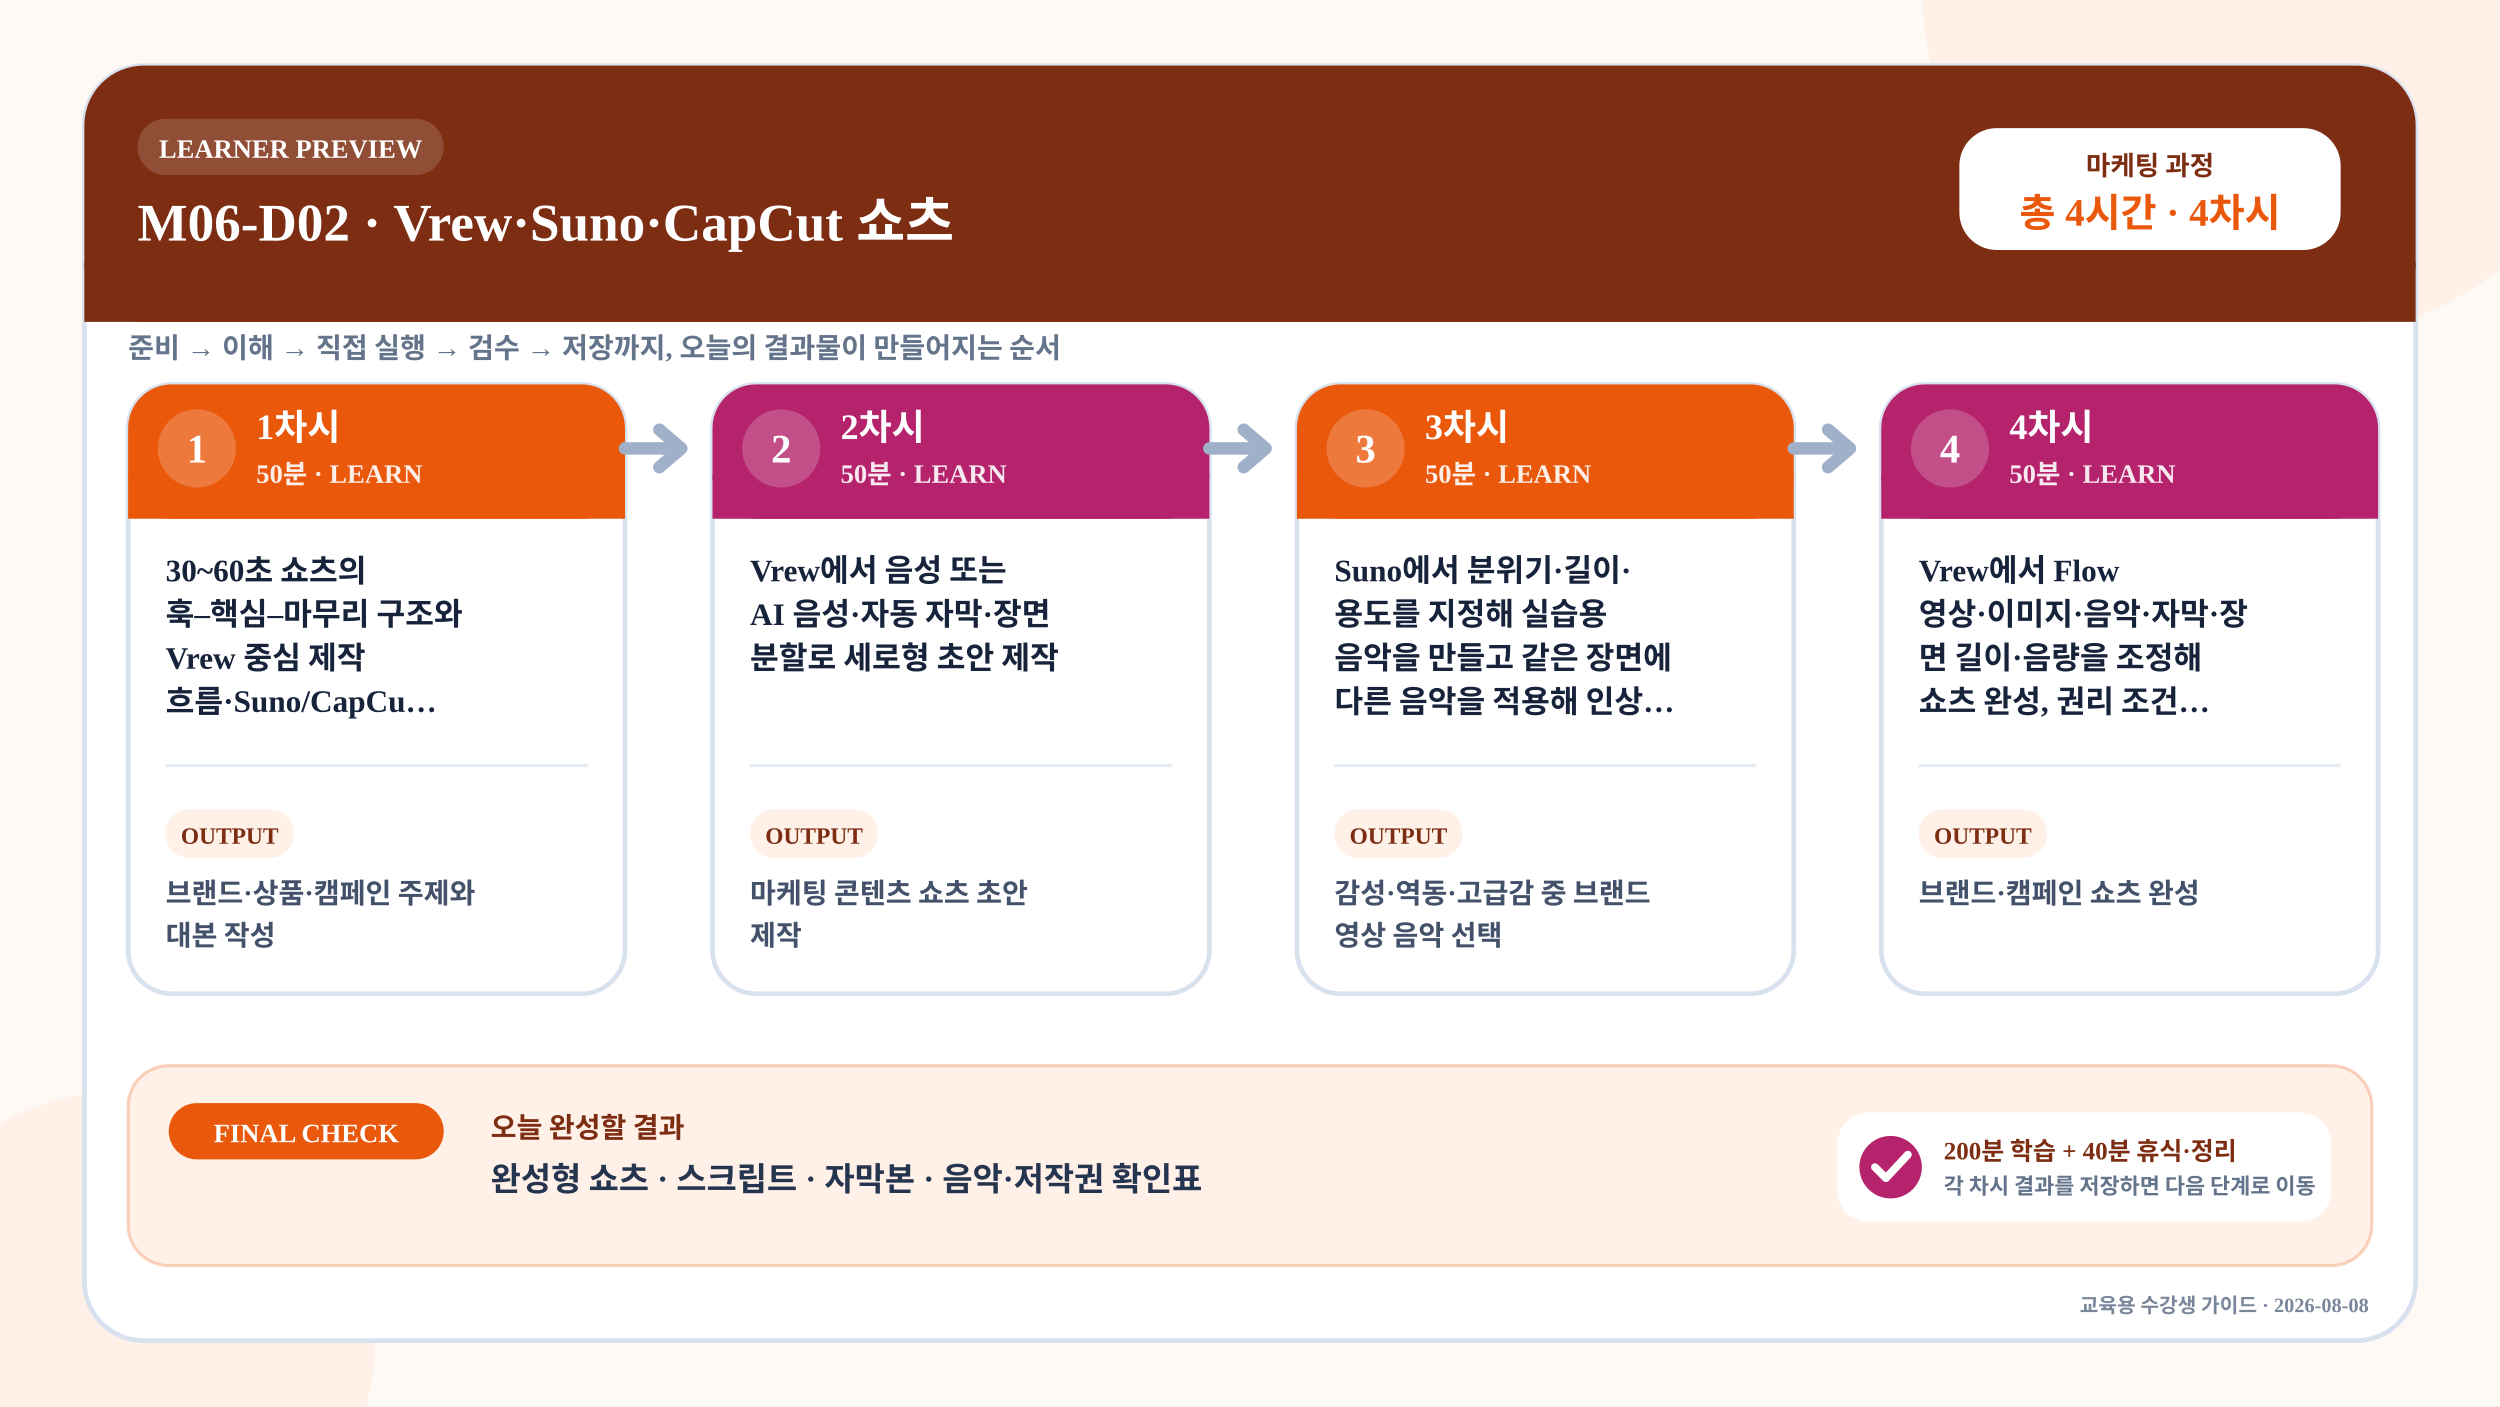
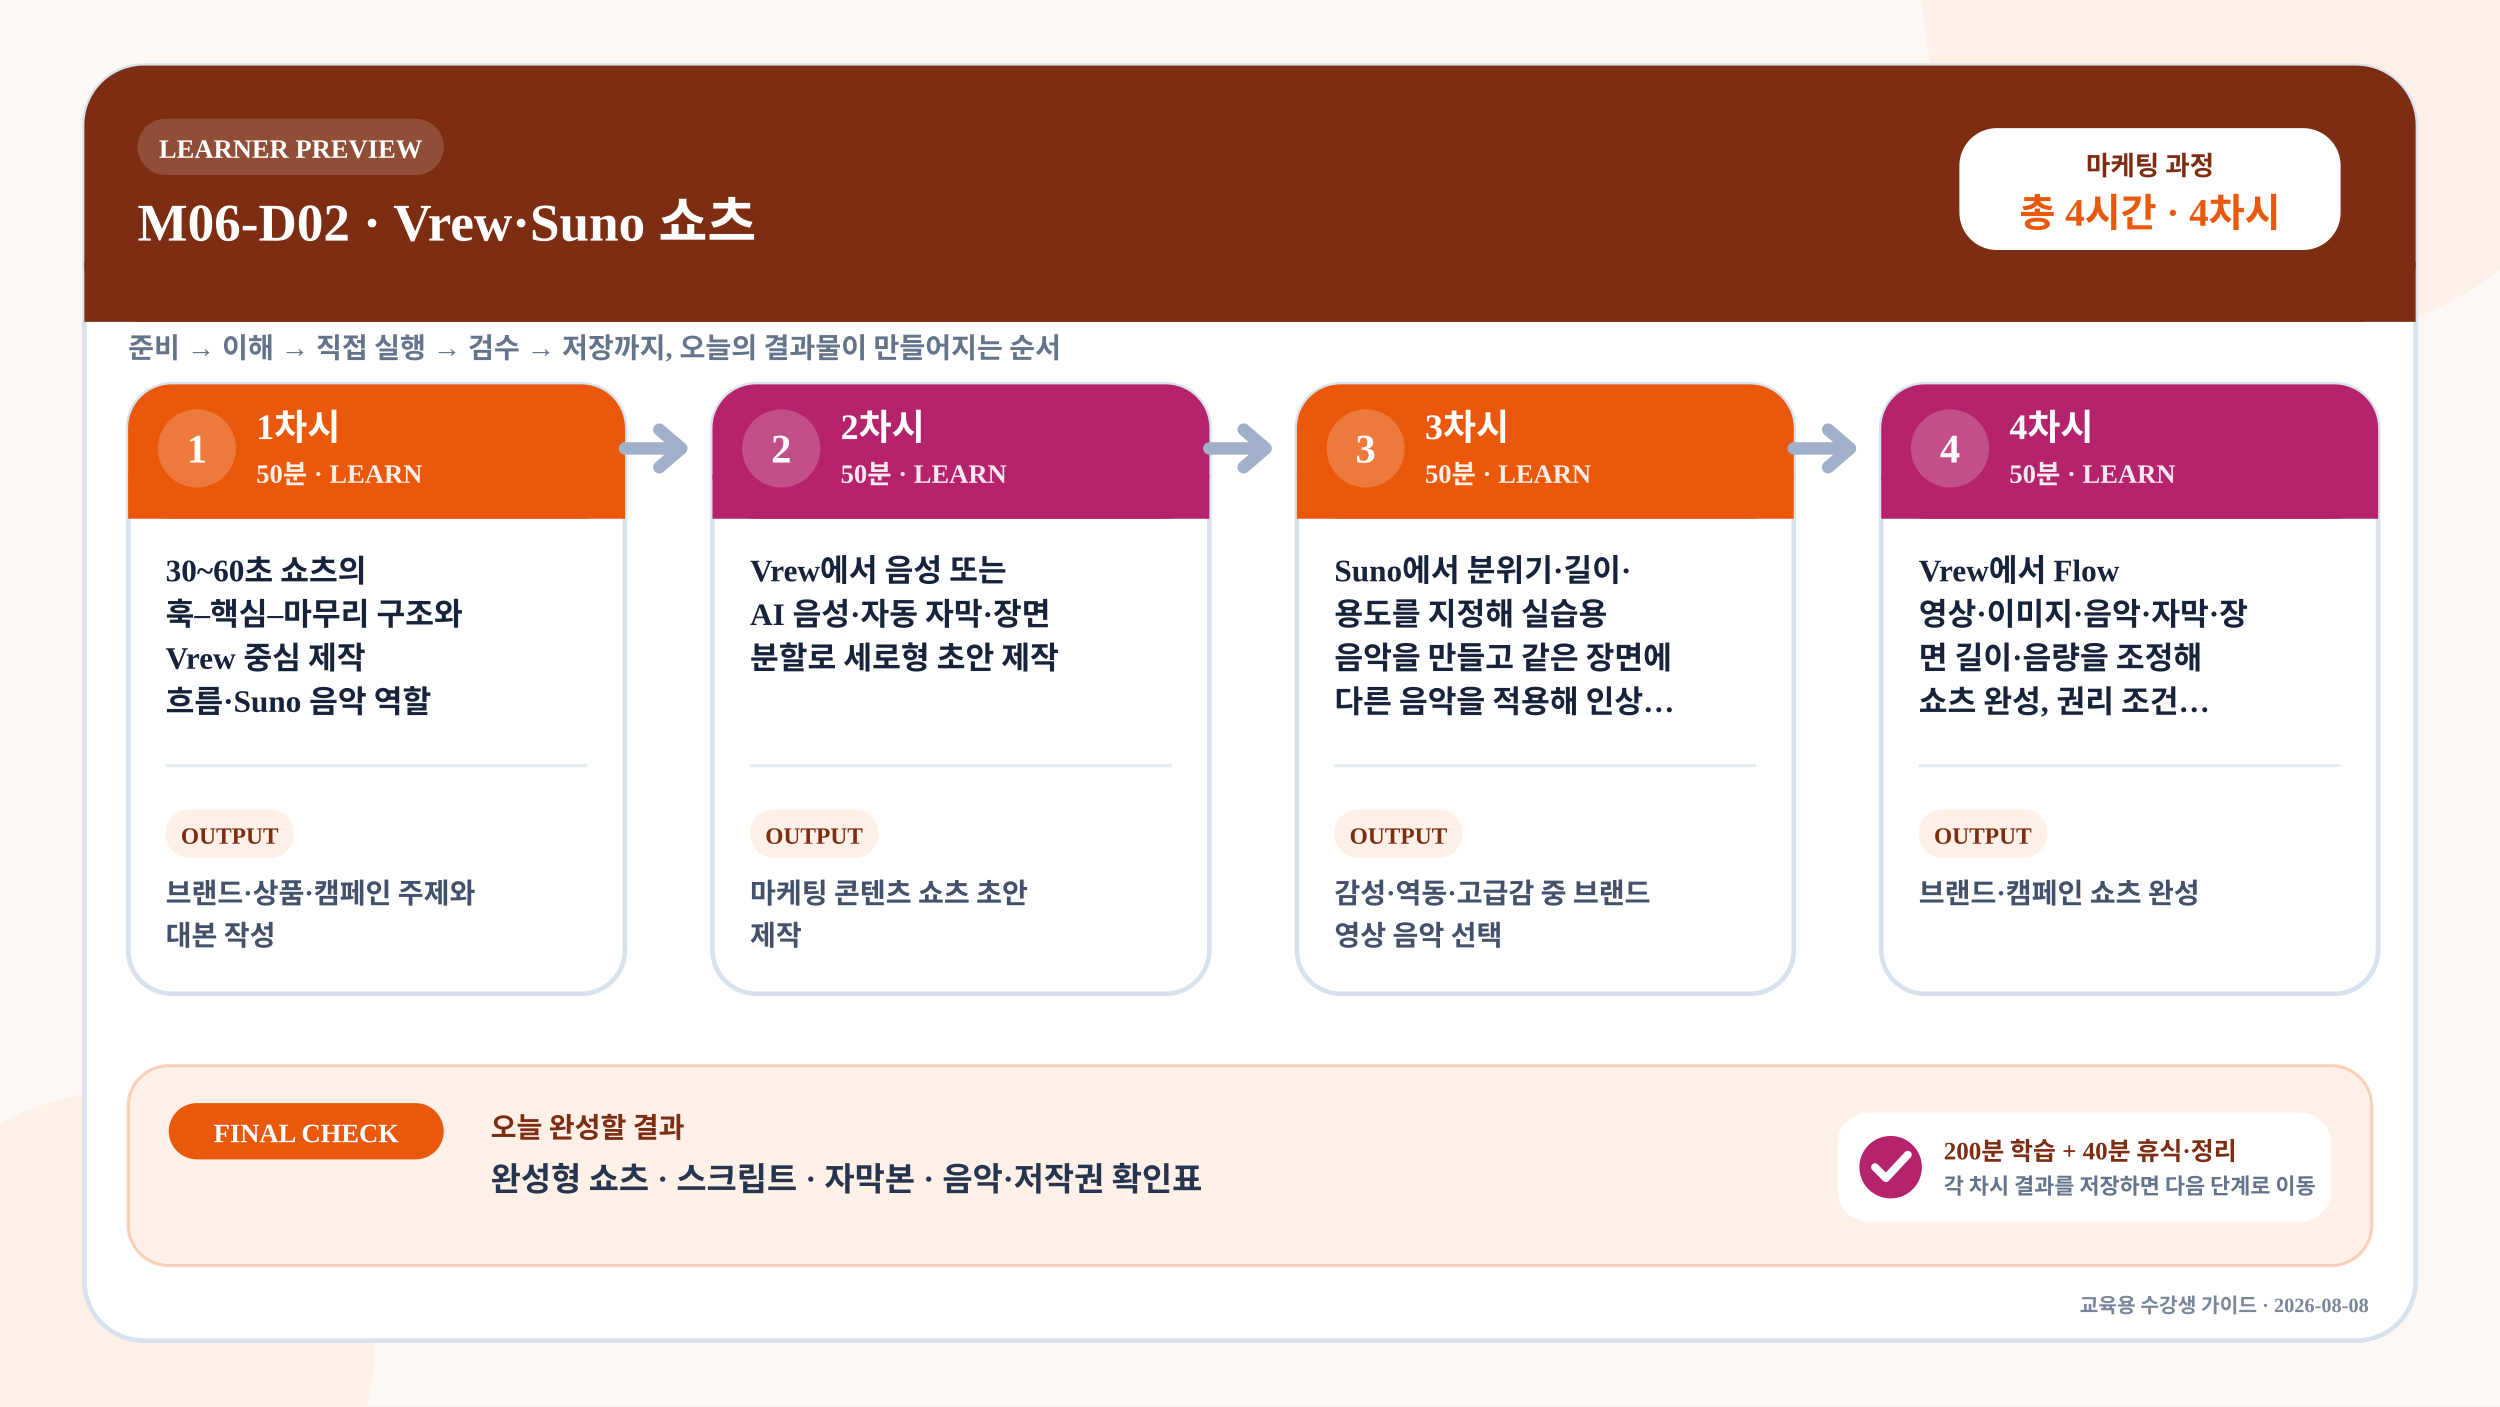
<svg xmlns="http://www.w3.org/2000/svg" width="1600" height="900" viewBox="0 0 1600 900" role="img" aria-labelledby="title desc">
  <rect width="1600" height="900" fill="#FFF9F5" />
  <circle cx="1460" cy="-10" r="230" fill="#FFF0E8" />
  <circle cx="80" cy="858" r="160" fill="#FFF0E8" />
  <rect x="54" y="42" width="1492" height="816" rx="38" fill="#FFFFFF" stroke="#D8E2EF" stroke-width="3" />
  <rect x="54" y="42" width="1492" height="164" rx="38" fill="#7C2D12" />
  <rect x="54" y="168" width="1492" height="38" fill="#7C2D12" />
  <rect x="88" y="76" width="196" height="36" rx="18" fill="#FFFFFF" fill-opacity="0.16" />
  <text x="186" y="101" text-anchor="middle" font-size="17" font-weight="850" fill="#FFFFFF">LEARNER PREVIEW</text>
-   <text x="88" y="154" font-size="34" font-weight="900" fill="#FFFFFF">M06-D02 · Vrew·Suno·CapCut 쇼츠</text>
+   <text x="88" y="154" font-size="34" font-weight="900" fill="#FFFFFF">M06-D02 · Vrew·Suno 쇼츠</text>
  <rect x="1254" y="82" width="244" height="78" rx="24" fill="#FFFFFF" />
  <text x="1376" y="112" text-anchor="middle" font-size="17" font-weight="800" fill="#7C2D12">마케팅 과정</text>
  <text x="1376" y="145" text-anchor="middle" font-size="25" font-weight="900" fill="#EA580C">총 4시간 · 4차시</text>
  <text x="82" y="229" font-size="18" font-weight="750" fill="#64748B">준비 → 이해 → 직접 실행 → 검수 → 저장까지, 오늘의 결과물이 만들어지는 순서</text>
-   <g aria-label="1차시 30~60초 쇼츠의 훅–핵심–마무리 구조와 Vrew 중심 제작 흐름·Suno/CapCut 역할 비교, 세로 영상 기본 이해">
+   <g aria-label="1차시 30~60초 쇼츠의 훅–핵심–마무리 구조와 Vrew 중심 제작 흐름·Suno 음악 역할 비교, 세로 영상 기본 이해">
    <rect x="82" y="246" width="318" height="390" rx="28" fill="#FFFFFF" stroke="#D8E2EF" stroke-width="3" />
    <rect x="82" y="246" width="318" height="86" rx="28" fill="#EA580C" />
    <rect x="82" y="304" width="318" height="28" fill="#EA580C" />
    <circle cx="126" cy="287" r="25" fill="#FFFFFF" fill-opacity="0.20" />
    <text x="126" y="296" text-anchor="middle" font-size="26" font-weight="900" fill="#FFFFFF">1</text>
    <text x="164" y="281" font-size="23" font-weight="850" fill="#FFFFFF">1차시</text>
    <text x="164" y="309" font-size="17" font-weight="700" fill="#FFFFFF" fill-opacity="0.9">50분 · LEARN</text>
    <text font-size="20" font-weight="780" fill="#17233B">
      <tspan x="106" y="372">30~60초 쇼츠의</tspan>
      <tspan x="106" y="400">훅–핵심–마무리 구조와</tspan>
      <tspan x="106" y="428">Vrew 중심 제작</tspan>
-       <tspan x="106" y="456">흐름·Suno/CapCu…</tspan>
+       <tspan x="106" y="456">흐름·Suno 음악 역할</tspan>
    </text>
    <line x1="106" y1="490" x2="376" y2="490" stroke="#E5EBF3" stroke-width="2" />
    <rect x="106" y="518" width="82" height="31" rx="15" fill="#FFF0E8" />
    <text x="147" y="540" text-anchor="middle" font-size="15" font-weight="850" fill="#7C2D12">OUTPUT</text>
    <text font-size="18" font-weight="720" fill="#43516A">
      <tspan x="106" y="578">브랜드·상품·캠페인 주제와</tspan>
      <tspan x="106" y="605">대본 작성</tspan>
    </text>
  </g>
  <path d="M 400 287 H 432" stroke="#9FB0C8" stroke-width="8" stroke-linecap="round" />
  <path d="M 422 275 L 436 287 L 422 299" fill="none" stroke="#9FB0C8" stroke-width="8" stroke-linecap="round" stroke-linejoin="round" />
  <g aria-label="2차시 Vrew에서 음성 또는 AI 음성·자동 자막·장면 분할로 세로형 초안 제작">
    <rect x="456" y="246" width="318" height="390" rx="28" fill="#FFFFFF" stroke="#D8E2EF" stroke-width="3" />
    <rect x="456" y="246" width="318" height="86" rx="28" fill="#B4236B" />
    <rect x="456" y="304" width="318" height="28" fill="#B4236B" />
    <circle cx="500" cy="287" r="25" fill="#FFFFFF" fill-opacity="0.20" />
    <text x="500" y="296" text-anchor="middle" font-size="26" font-weight="900" fill="#FFFFFF">2</text>
    <text x="538" y="281" font-size="23" font-weight="850" fill="#FFFFFF">2차시</text>
    <text x="538" y="309" font-size="17" font-weight="700" fill="#FFFFFF" fill-opacity="0.9">50분 · LEARN</text>
    <text font-size="20" font-weight="780" fill="#17233B">
      <tspan x="480" y="372">Vrew에서 음성 또는</tspan>
      <tspan x="480" y="400">AI 음성·자동 자막·장면</tspan>
      <tspan x="480" y="428">분할로 세로형 초안 제작</tspan>
    </text>
    <line x1="480" y1="490" x2="750" y2="490" stroke="#E5EBF3" stroke-width="2" />
    <rect x="480" y="518" width="82" height="31" rx="15" fill="#FFF0E8" />
    <text x="521" y="540" text-anchor="middle" font-size="15" font-weight="850" fill="#7C2D12">OUTPUT</text>
    <text font-size="18" font-weight="720" fill="#43516A">
      <tspan x="480" y="578">마케팅 콘텐츠 쇼츠 초안</tspan>
      <tspan x="480" y="605">제작</tspan>
    </text>
  </g>
  <path d="M 774 287 H 806" stroke="#9FB0C8" stroke-width="8" stroke-linecap="round" />
  <path d="M 796 275 L 810 287 L 796 299" fill="none" stroke="#9FB0C8" stroke-width="8" stroke-linecap="round" stroke-linejoin="round" />
  <g aria-label="3차시 Suno에서 분위기·길이·용도를 지정해 실습용 음악을 만들고 같은 장면에 다른 음악을 적용해 인상 비교">
    <rect x="830" y="246" width="318" height="390" rx="28" fill="#FFFFFF" stroke="#D8E2EF" stroke-width="3" />
    <rect x="830" y="246" width="318" height="86" rx="28" fill="#EA580C" />
    <rect x="830" y="304" width="318" height="28" fill="#EA580C" />
    <circle cx="874" cy="287" r="25" fill="#FFFFFF" fill-opacity="0.20" />
    <text x="874" y="296" text-anchor="middle" font-size="26" font-weight="900" fill="#FFFFFF">3</text>
    <text x="912" y="281" font-size="23" font-weight="850" fill="#FFFFFF">3차시</text>
    <text x="912" y="309" font-size="17" font-weight="700" fill="#FFFFFF" fill-opacity="0.9">50분 · LEARN</text>
    <text font-size="20" font-weight="780" fill="#17233B">
      <tspan x="854" y="372">Suno에서 분위기·길이·</tspan>
      <tspan x="854" y="400">용도를 지정해 실습용</tspan>
      <tspan x="854" y="428">음악을 만들고 같은 장면에</tspan>
      <tspan x="854" y="456">다른 음악을 적용해 인상…</tspan>
    </text>
    <line x1="854" y1="490" x2="1124" y2="490" stroke="#E5EBF3" stroke-width="2" />
    <rect x="854" y="518" width="82" height="31" rx="15" fill="#FFF0E8" />
    <text x="895" y="540" text-anchor="middle" font-size="15" font-weight="850" fill="#7C2D12">OUTPUT</text>
    <text font-size="18" font-weight="720" fill="#43516A">
      <tspan x="854" y="578">감성·역동·고급감 중 브랜드</tspan>
      <tspan x="854" y="605">영상 음악 선택</tspan>
    </text>
  </g>
  <path d="M 1148 287 H 1180" stroke="#9FB0C8" stroke-width="8" stroke-linecap="round" />
  <path d="M 1170 275 L 1184 287 L 1170 299" fill="none" stroke="#9FB0C8" stroke-width="8" stroke-linecap="round" stroke-linejoin="round" />
  <g aria-label="4차시 Vrew에서 Flow 영상·이미지·음악·자막·장면 길이·음량을 조정해 쇼츠 완성, 권리 조건 기록">
    <rect x="1204" y="246" width="318" height="390" rx="28" fill="#FFFFFF" stroke="#D8E2EF" stroke-width="3" />
    <rect x="1204" y="246" width="318" height="86" rx="28" fill="#B4236B" />
    <rect x="1204" y="304" width="318" height="28" fill="#B4236B" />
    <circle cx="1248" cy="287" r="25" fill="#FFFFFF" fill-opacity="0.20" />
    <text x="1248" y="296" text-anchor="middle" font-size="26" font-weight="900" fill="#FFFFFF">4</text>
    <text x="1286" y="281" font-size="23" font-weight="850" fill="#FFFFFF">4차시</text>
    <text x="1286" y="309" font-size="17" font-weight="700" fill="#FFFFFF" fill-opacity="0.9">50분 · LEARN</text>
    <text font-size="20" font-weight="780" fill="#17233B">
      <tspan x="1228" y="372">Vrew에서 Flow</tspan>
      <tspan x="1228" y="400">영상·이미지·음악·자막·장</tspan>
      <tspan x="1228" y="428">면 길이·음량을 조정해</tspan>
      <tspan x="1228" y="456">쇼츠 완성, 권리 조건…</tspan>
    </text>
    <line x1="1228" y1="490" x2="1498" y2="490" stroke="#E5EBF3" stroke-width="2" />
    <rect x="1228" y="518" width="82" height="31" rx="15" fill="#FFF0E8" />
    <text x="1269" y="540" text-anchor="middle" font-size="15" font-weight="850" fill="#7C2D12">OUTPUT</text>
    <text font-size="18" font-weight="720" fill="#43516A">
      <tspan x="1228" y="578">브랜드·캠페인 쇼츠 완성</tspan>
    </text>
  </g>
  <rect x="82" y="682" width="1436" height="128" rx="26" fill="#FFF0E8" stroke="#EA580C" stroke-opacity="0.25" stroke-width="2" />
  <rect x="108" y="706" width="176" height="36" rx="18" fill="#EA580C" />
  <text x="196" y="731" text-anchor="middle" font-size="17" font-weight="900" fill="#FFFFFF">FINAL CHECK</text>
  <text x="314" y="728" font-size="18" font-weight="800" fill="#7C2D12">오늘 완성할 결과</text>
  <text font-size="21" font-weight="760" fill="#26354F">
    <tspan x="314" y="762">완성형 쇼츠 · 스크립트 · 자막본 · 음악·저작권 확인표</tspan>
  </text>
  <g transform="translate(1176 712)">
    <rect width="316" height="70" rx="20" fill="#FFFFFF" />
    <circle cx="34" cy="35" r="20" fill="#B4236B" />
    <path d="M24 35 L31 42 L45 27" fill="none" stroke="#FFFFFF" stroke-width="5" stroke-linecap="round" stroke-linejoin="round" />
    <text x="68" y="30" font-size="16" font-weight="850" fill="#7C2D12">200분 학습 + 40분 휴식·정리</text>
    <text x="68" y="52" font-size="14" font-weight="650" fill="#64748B">각 차시 결과를 저장하면 다음 단계로 이동</text>
  </g>
  <text x="1516" y="840" text-anchor="end" font-size="13" font-weight="700" fill="#7A879B">교육용 수강생 가이드 · 2026-08-08</text>
</svg>
